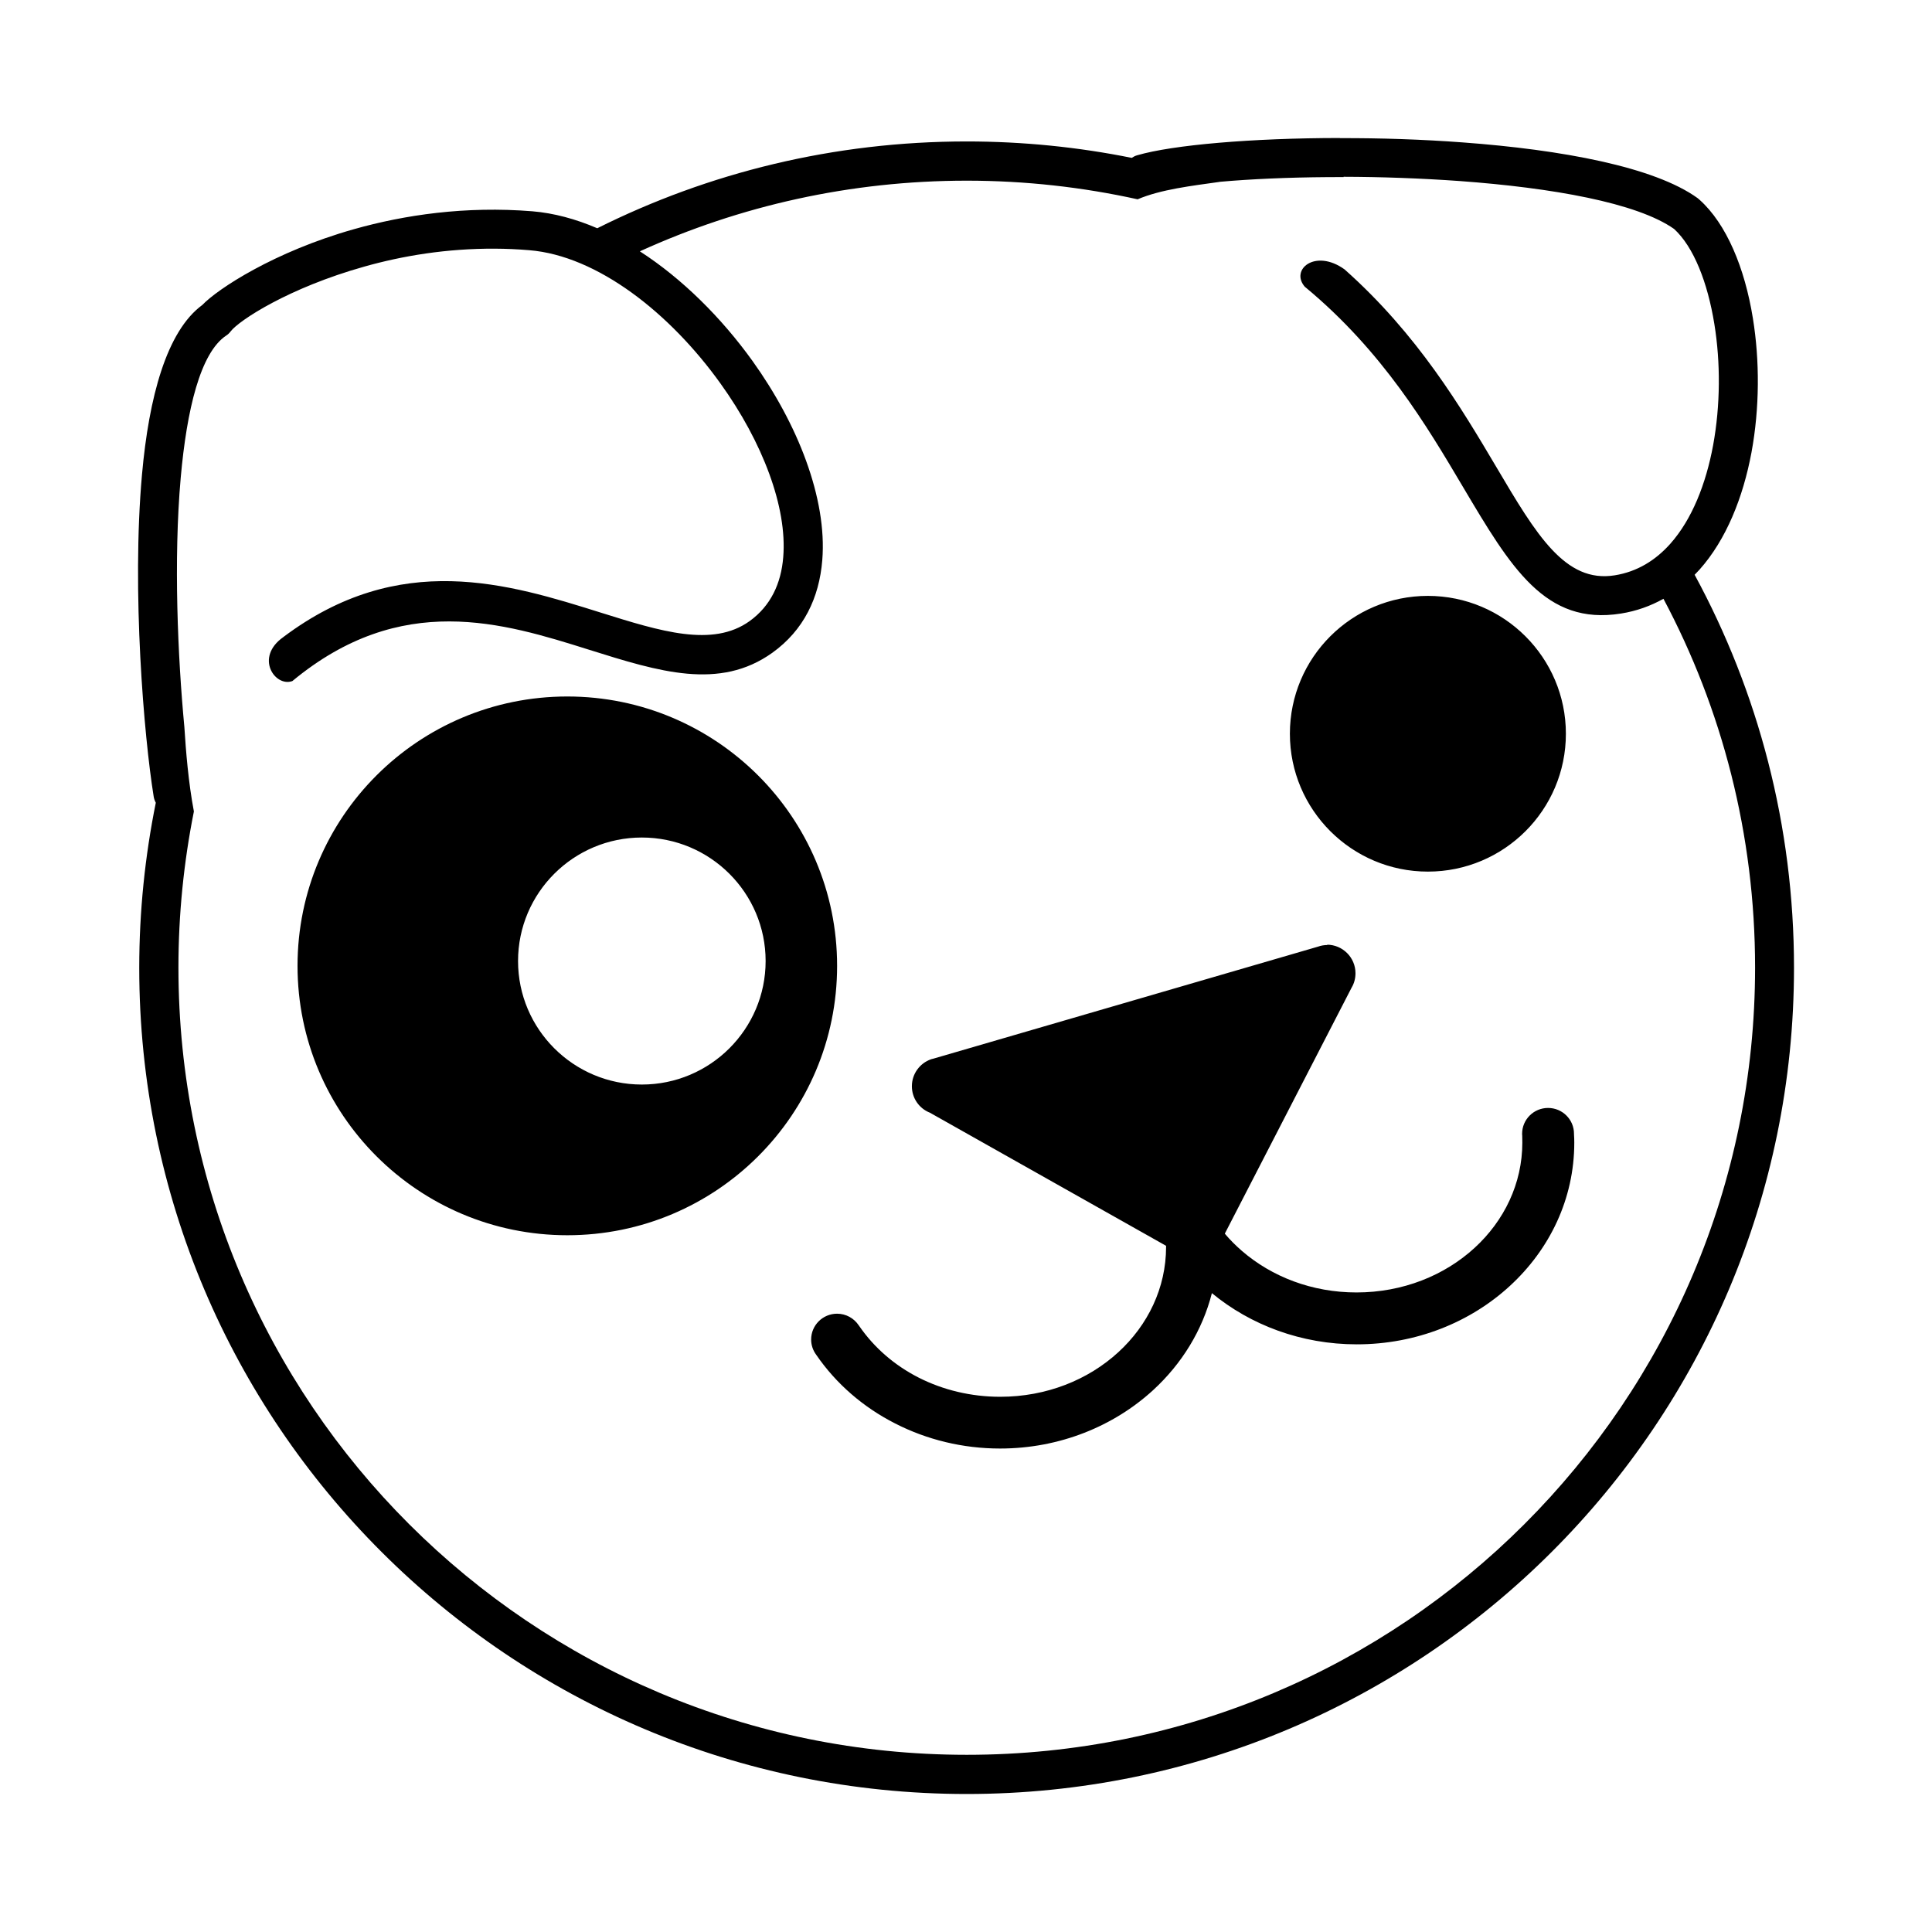
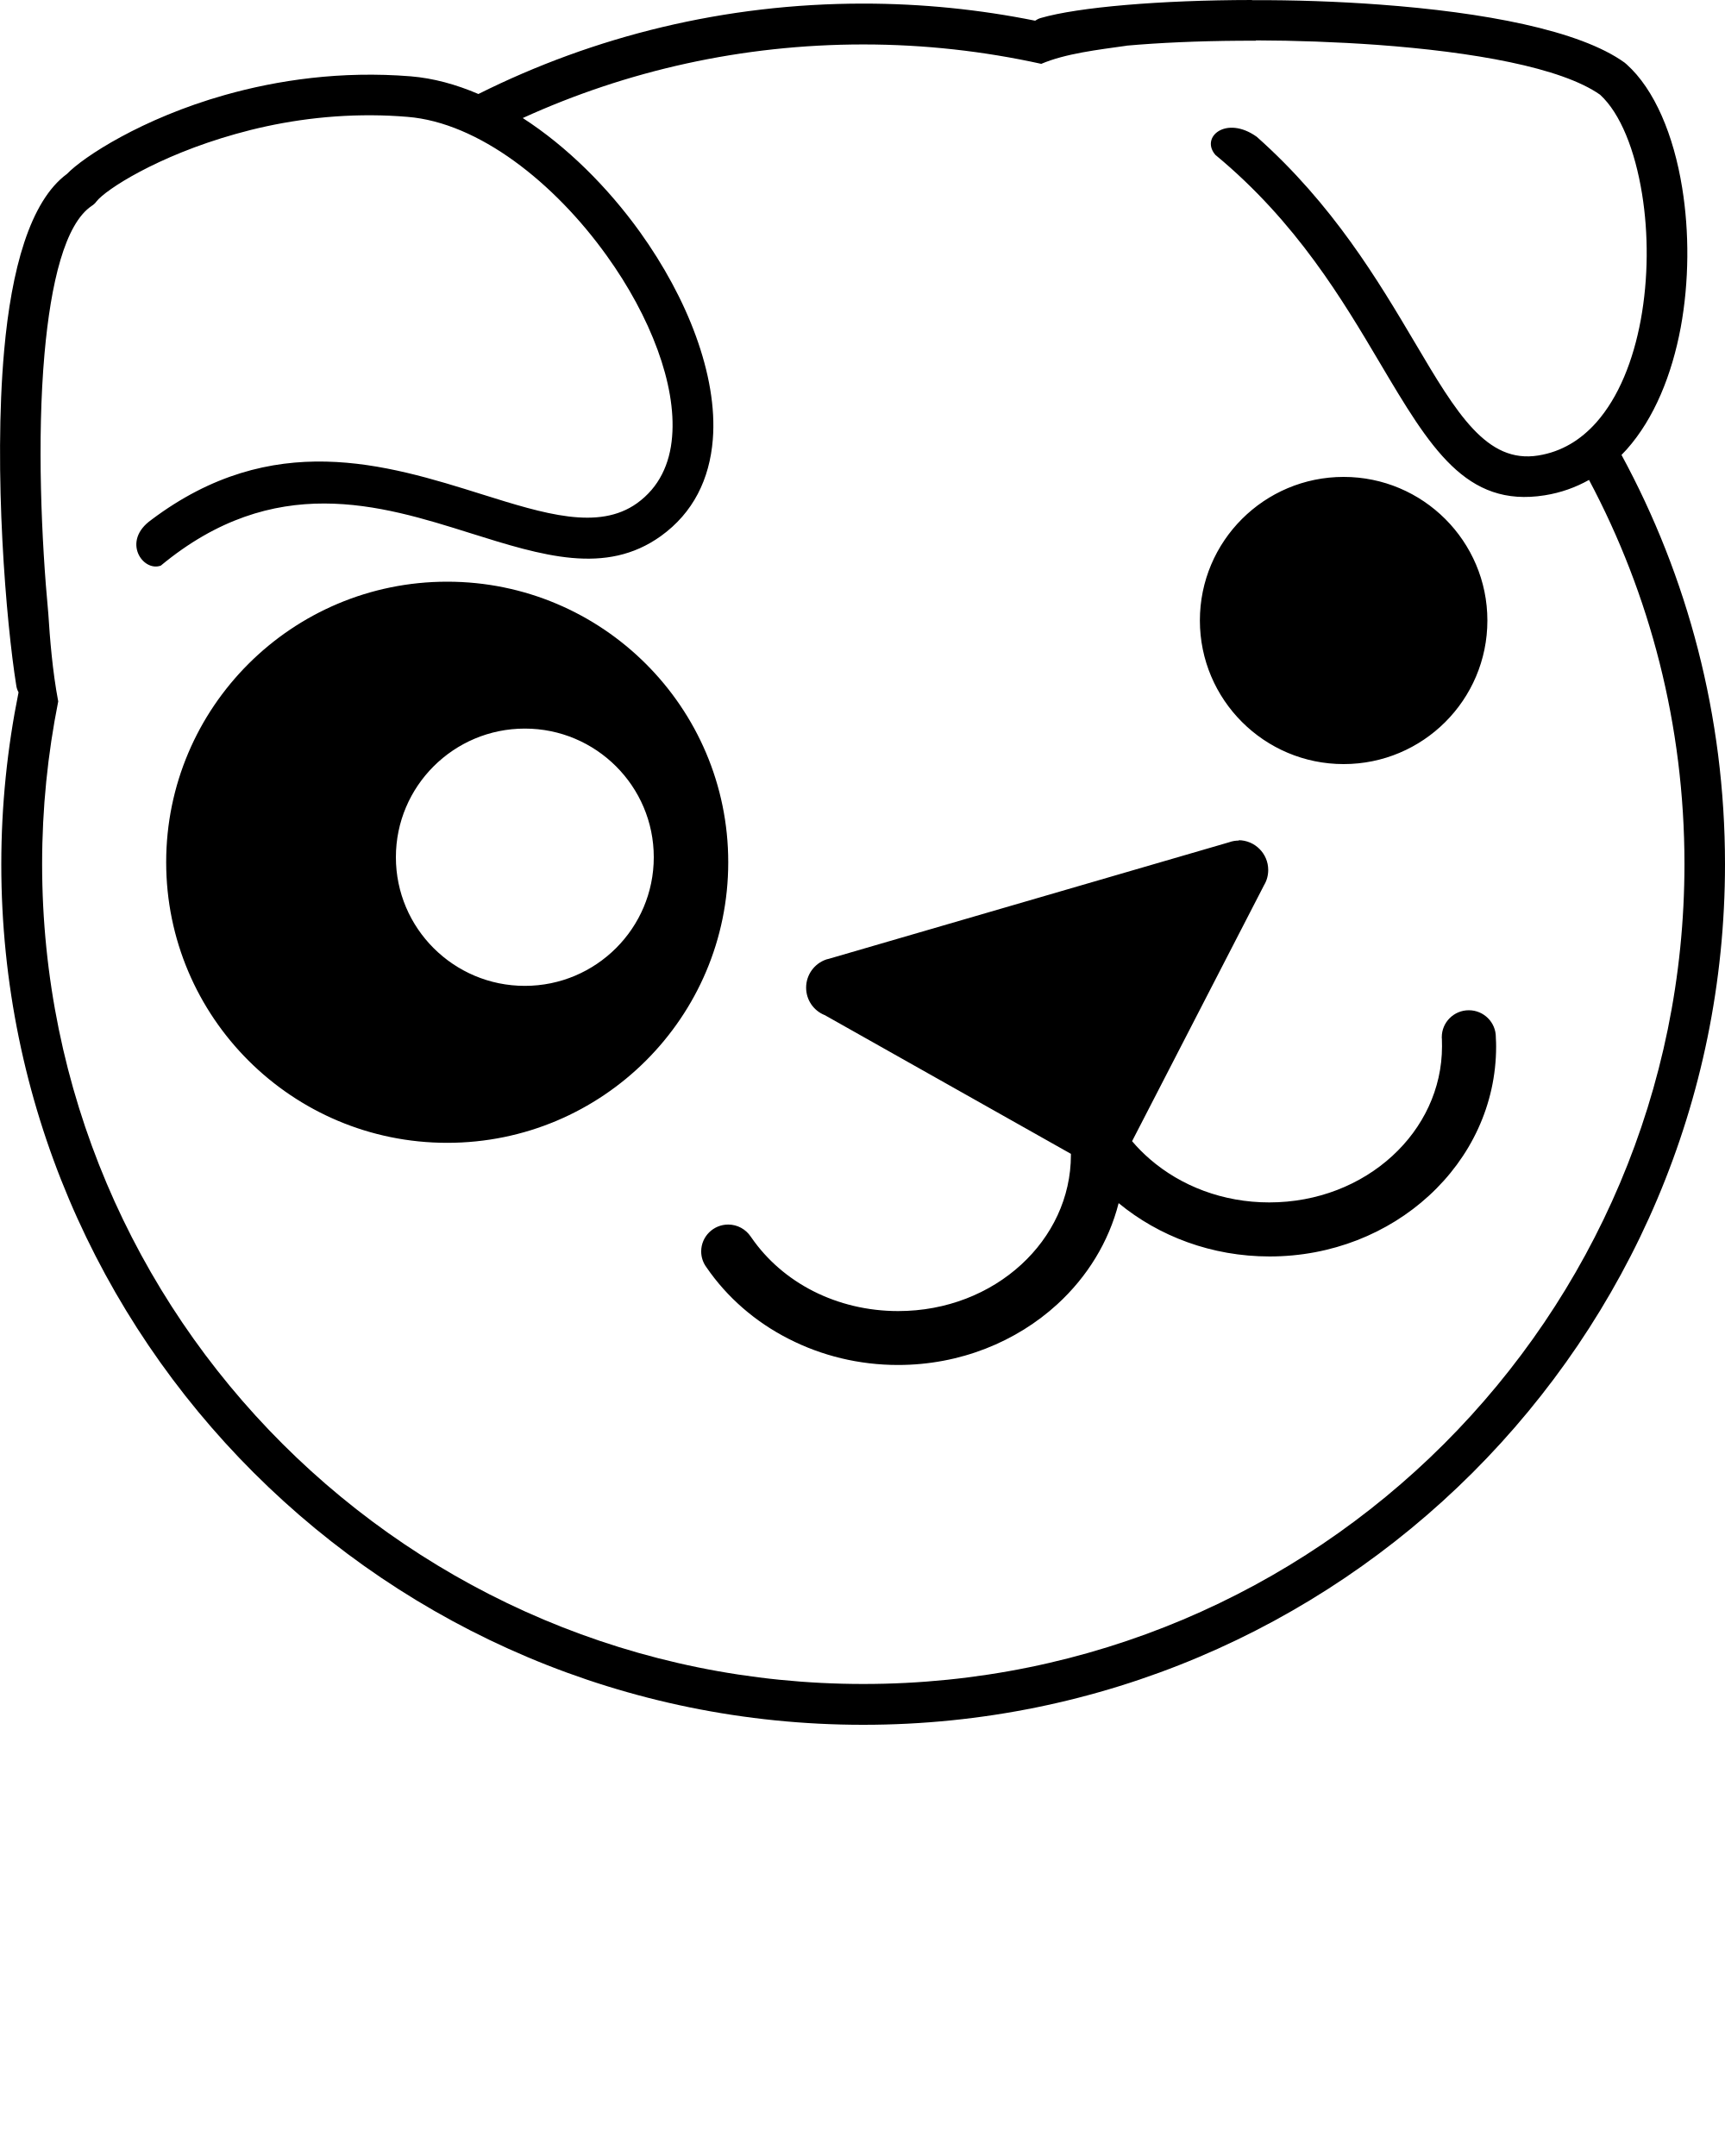
- <svg xmlns="http://www.w3.org/2000/svg" viewBox="0 0 14 14" fill-rule="evenodd" clip-rule="evenodd" stroke-linejoin="round" stroke-miterlimit="1.414">
+ <svg xmlns="http://www.w3.org/2000/svg" width="16px" viewBox="1 1 12 15" fill-rule="evenodd" clip-rule="evenodd" stroke-linejoin="round" stroke-miterlimit="1.414">
  <path d="m 9.709,1 c -0.639,6.5e-4 -1.21,0.05 -1.468,0.125 -0.015,0.004 -0.028,0.011 -0.04,0.019 -0.387,-0.078 -0.787,-0.119 -1.196,-0.119 -0.962,0 -1.871,0.226 -2.677,0.629 -0.156,-0.067 -0.314,-0.11 -0.471,-0.123 -0.484,-0.039 -0.925,0.026 -1.293,0.13 -0.577,0.163 -0.986,0.432 -1.098,0.549 -0.259,0.19 -0.387,0.669 -0.437,1.228 -0.076,0.847 0.015,1.901 0.084,2.33 0.002,0.017 0.008,0.034 0.016,0.049 -0.078,0.386 -0.12,0.786 -0.12,1.196 0,1.653 0.671,3.15 1.756,4.233 1.085,1.084 2.584,1.754 4.24,1.754 1.655,0 3.154,-0.67 4.239,-1.754 C 12.329,10.162 13,8.666 13,7.012 c 0,-1.031 -0.261,-2.001 -0.72,-2.847 0.012,-0.012 0.024,-0.025 0.036,-0.038 0.193,-0.217 0.315,-0.522 0.376,-0.849 0.059,-0.32 0.06,-0.665 0.01,-0.972 -0.059,-0.366 -0.192,-0.684 -0.386,-0.858 -0.004,-0.004 -0.009,-0.008 -0.014,-0.012 -0.314,-0.227 -0.986,-0.351 -1.702,-0.404 -0.295,-0.022 -0.599,-0.032 -0.89,-0.031 l 0,0 z m 0.027,0.281 c 0.274,7.1e-4 0.562,0.011 0.843,0.031 0.667,0.049 1.282,0.157 1.552,0.347 0.142,0.13 0.243,0.387 0.292,0.69 0.045,0.277 0.044,0.588 -0.009,0.877 -0.052,0.281 -0.153,0.537 -0.31,0.714 -0.107,0.12 -0.24,0.203 -0.403,0.229 -0.359,0.058 -0.568,-0.294 -0.857,-0.783 -0.257,-0.434 -0.571,-0.963 -1.101,-1.434 -0.213,-0.153 -0.398,0.003 -0.286,0.128 l 0.002,10e-4 c 0.562,0.466 0.882,1.008 1.142,1.447 0.347,0.585 0.596,1.006 1.145,0.918 0.113,-0.018 0.215,-0.055 0.308,-0.107 0.424,0.797 0.664,1.706 0.664,2.672 0,1.576 -0.639,3.002 -1.673,4.035 -1.033,1.032 -2.461,1.67 -4.039,1.67 -1.578,0 -3.006,-0.638 -4.04,-1.67 -1.034,-1.032 -1.673,-2.459 -1.673,-4.035 0,-0.387 0.039,-0.765 0.112,-1.131 -0.04,-0.211 -0.058,-0.438 -0.069,-0.612 -1.56e-4,-0.001 -2.4e-4,-0.003 -3.94e-4,-0.004 -0.047,-0.5 -0.079,-1.205 -0.026,-1.803 0.044,-0.493 0.142,-0.904 0.329,-1.029 0.013,-0.008 0.024,-0.019 0.033,-0.031 0.062,-0.08 0.42,-0.315 0.968,-0.469 0.276,-0.078 0.597,-0.132 0.948,-0.13 0.081,3.8e-4 0.163,0.004 0.247,0.011 0.495,0.04 1.022,0.457 1.387,0.967 0.151,0.21 0.273,0.435 0.353,0.654 0.078,0.213 0.116,0.421 0.101,0.603 -0.015,0.191 -0.091,0.354 -0.244,0.464 -0.268,0.192 -0.645,0.074 -1.076,-0.061 -0.672,-0.211 -1.46,-0.457 -2.302,0.176 l 1e-5,2.1e-4 c -0.211,0.148 -0.06,0.365 0.065,0.319 0.789,-0.654 1.527,-0.423 2.153,-0.226 0.503,0.158 0.942,0.295 1.325,0.021 0.227,-0.163 0.34,-0.398 0.362,-0.672 0.018,-0.223 -0.027,-0.471 -0.118,-0.721 -0.089,-0.245 -0.224,-0.493 -0.388,-0.722 -0.225,-0.313 -0.509,-0.596 -0.816,-0.794 0.722,-0.329 1.524,-0.512 2.369,-0.512 0.425,0 0.839,0.047 1.238,0.135 0.169,-0.072 0.395,-0.098 0.593,-0.126 l 0.002,-7e-4 c 0.225,-0.02 0.493,-0.032 0.781,-0.034 0.039,-2.7e-4 0.078,-5e-4 0.117,-3.9e-4 l 0,0 z m 0.611,3.037 c -0.552,0 -1,0.447 -1,0.999 0,0.551 0.448,0.999 1,0.999 0.552,0 1,-0.447 1,-0.999 0,-0.551 -0.448,-0.999 -1,-0.999 l 0,0 z m -6.236,0.729 c -1.08,0 -1.955,0.874 -1.955,1.952 0,1.078 0.876,1.952 1.955,1.952 1.08,0 1.955,-0.874 1.955,-1.952 0,-1.078 -0.876,-1.952 -1.955,-1.952 l 0,0 z m 0.54,1.022 c 0.495,2e-5 0.897,0.401 0.897,0.895 0,0.494 -0.402,0.895 -0.897,0.895 -0.495,0 -0.897,-0.401 -0.897,-0.895 0,-0.494 0.402,-0.895 0.897,-0.895 z m 4.969,0.779 c -0.025,0 -0.048,0.004 -0.07,0.012 l -2.785,0.811 c -0.005,0.001 -0.011,0.003 -0.016,0.004 l -7.79e-4,3.9e-4 -0.002,4e-4 -3.99e-4,4e-4 c -0.08,0.028 -0.138,0.105 -0.138,0.195 0,0.086 0.052,0.159 0.126,0.19 4.87e-4,2.3e-4 0.001,1.7e-4 0.002,4e-4 l 1.714,0.966 0,0.008 c 0,0.297 -0.132,0.567 -0.346,0.763 -0.218,0.2 -0.52,0.323 -0.856,0.323 -0.211,0 -0.414,-0.049 -0.591,-0.139 -0.173,-0.088 -0.321,-0.215 -0.43,-0.373 -0.002,-0.003 -0.003,-0.005 -0.005,-0.007 -0.034,-0.05 -0.091,-0.083 -0.156,-0.083 -0.104,0 -0.188,0.084 -0.188,0.187 0,0.042 0.014,0.08 0.037,0.111 0.144,0.21 0.341,0.38 0.571,0.497 0.23,0.118 0.491,0.182 0.761,0.182 0.432,0 0.824,-0.162 1.109,-0.423 0.207,-0.19 0.357,-0.432 0.426,-0.703 0.28,0.231 0.648,0.371 1.05,0.371 0.432,0 0.824,-0.161 1.109,-0.423 0.289,-0.265 0.467,-0.632 0.467,-1.038 0,-0.017 -4.44e-4,-0.038 -0.002,-0.061 2.3e-5,-0.001 0,-0.003 0,-0.004 0,-0.103 -0.084,-0.187 -0.188,-0.187 -0.104,0 -0.188,0.084 -0.188,0.187 0,0.001 -4e-5,0.004 0,0.005 8.9e-5,0.003 5.77e-4,0.005 7.8e-4,0.008 6.34e-4,0.014 7.84e-4,0.03 7.84e-4,0.051 0,0.297 -0.132,0.567 -0.346,0.763 -0.218,0.2 -0.52,0.323 -0.856,0.323 -0.322,0 -0.614,-0.114 -0.83,-0.301 -0.045,-0.039 -0.086,-0.08 -0.124,-0.125 l 0.919,-1.783 c 0.018,-0.03 0.028,-0.066 0.028,-0.104 0,-0.114 -0.093,-0.207 -0.207,-0.207 l 0,0 z" />
</svg>
